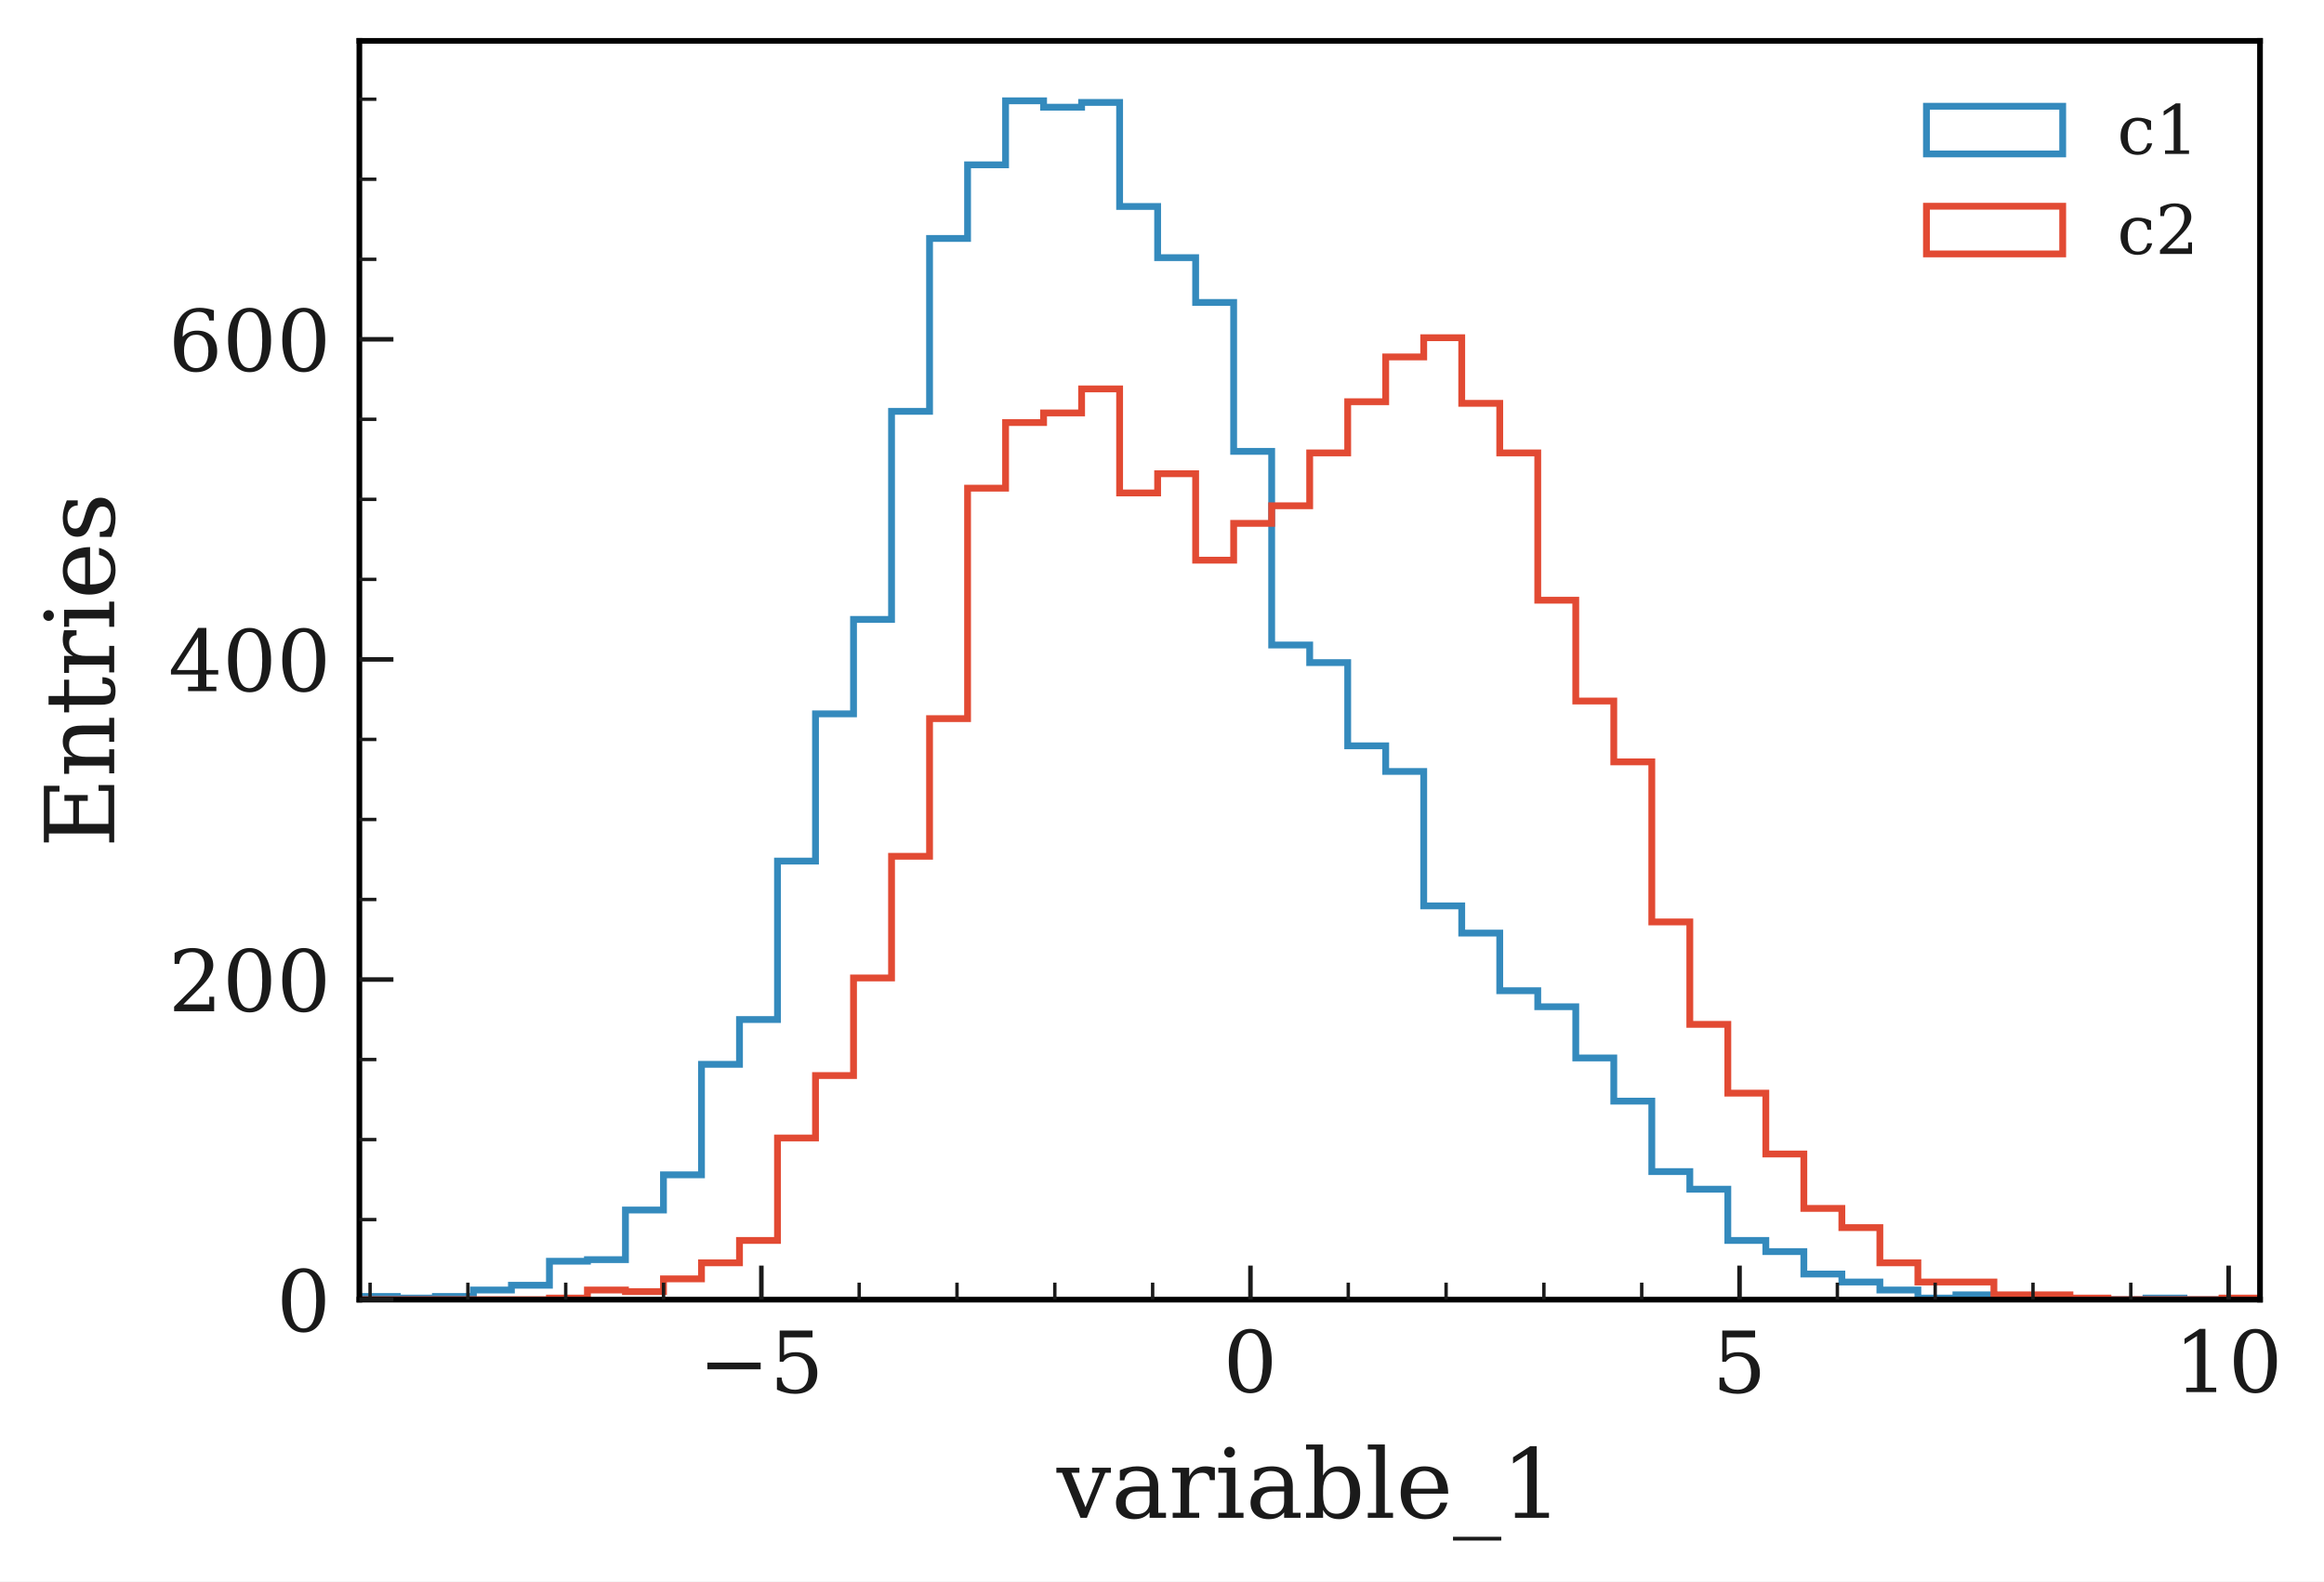
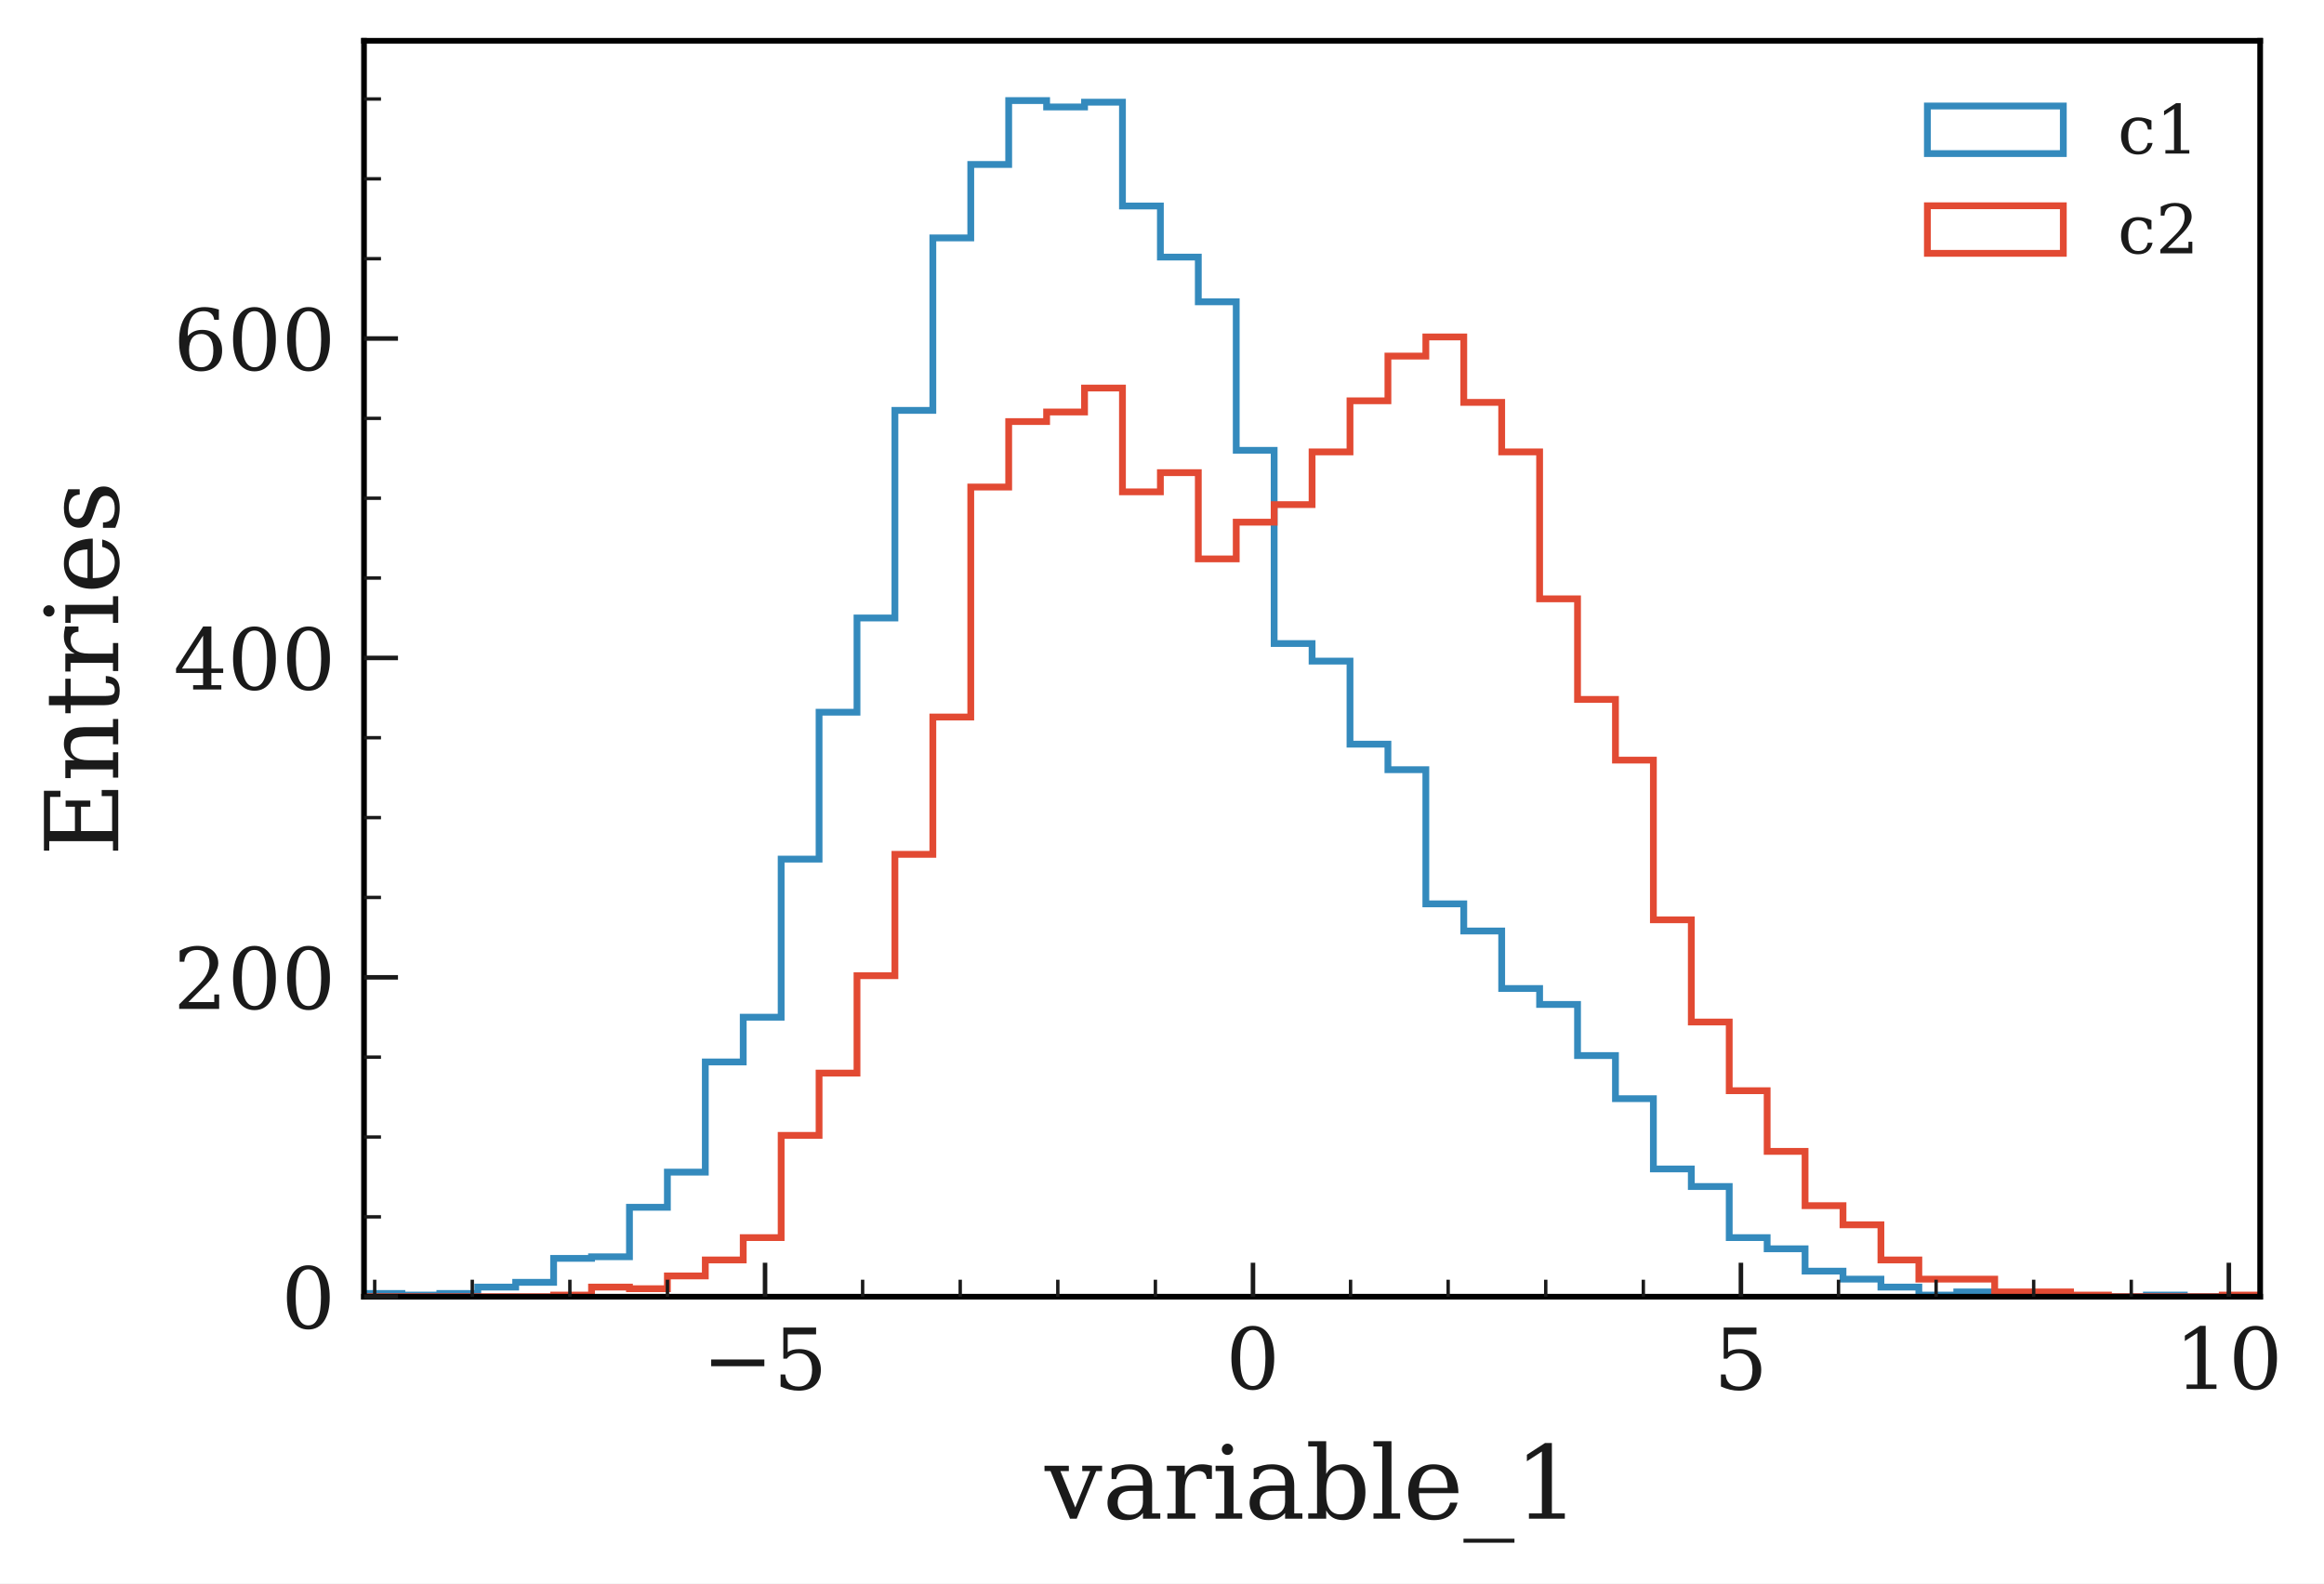
- <svg xmlns="http://www.w3.org/2000/svg" xmlns:xlink="http://www.w3.org/1999/xlink" width="409.377pt" height="278.603pt" viewBox="0 0 409.377 278.603" version="1.1">
+ <svg xmlns="http://www.w3.org/2000/svg" xmlns:xlink="http://www.w3.org/1999/xlink" width="410.345pt" height="279.598pt" viewBox="0 0 410.345 279.598" version="1.1">
  <defs>
    <style type="text/css">*{stroke-linejoin: round; stroke-linecap: butt}</style>
  </defs>
  <g id="figure_1">
    <g id="patch_1">
-       <path d="M 0 278.603  L 409.377 278.603  L 409.377 0  L 0 0  z " style="fill: #ffffff" />
+       <path d="M 0 279.598  L 410.345 279.598  L 410.345 0  L 0 0  z " style="fill: #ffffff" />
    </g>
    <g id="axes_1">
      <g id="patch_2">
-         <path d="M 63.303 228.96  L 398.103 228.96  L 398.103 7.2  L 63.303 7.2  z " style="fill: #ffffff" />
+         <path d="M 64.271 228.96  L 399.071 228.96  L 399.071 7.2  L 64.271 7.2  z " style="fill: #ffffff" />
      </g>
      <g id="patch_3">
-         <path d="M 63.303 228.96  L 63.303 228.396  L 69.999 228.396  L 69.999 228.678  L 76.695 228.678  L 76.695 228.396  L 83.391 228.396  L 83.391 227.268  L 90.087 227.268  L 90.087 226.422  L 96.783 226.422  L 96.783 222.193  L 103.479 222.193  L 103.479 221.911  L 110.175 221.911  L 110.175 213.169  L 116.871 213.169  L 116.871 206.966  L 123.567 206.966  L 123.567 187.51  L 130.263 187.51  L 130.263 179.614  L 136.959 179.614  L 136.959 151.699  L 143.655 151.699  L 143.655 125.757  L 150.351 125.757  L 150.351 109.12  L 157.047 109.12  L 157.047 72.463  L 163.743 72.463  L 163.743 42.01  L 170.439 42.01  L 170.439 29.039  L 177.135 29.039  L 177.135 17.76  L 183.831 17.76  L 183.831 18.888  L 190.527 18.888  L 190.527 18.042  L 197.223 18.042  L 197.223 36.37  L 203.919 36.37  L 203.919 45.394  L 210.615 45.394  L 210.615 53.289  L 217.311 53.289  L 217.311 79.513  L 224.007 79.513  L 224.007 113.632  L 230.703 113.632  L 230.703 116.734  L 237.399 116.734  L 237.399 131.396  L 244.095 131.396  L 244.095 135.908  L 250.791 135.908  L 250.791 159.594  L 257.487 159.594  L 257.487 164.388  L 264.183 164.388  L 264.183 174.539  L 270.879 174.539  L 270.879 177.358  L 277.575 177.358  L 277.575 186.382  L 284.271 186.382  L 284.271 193.995  L 290.967 193.995  L 290.967 206.402  L 297.663 206.402  L 297.663 209.504  L 304.359 209.504  L 304.359 218.527  L 311.055 218.527  L 311.055 220.501  L 317.751 220.501  L 317.751 224.448  L 324.447 224.448  L 324.447 225.858  L 331.143 225.858  L 331.143 227.268  L 337.839 227.268  L 337.839 228.678  L 344.535 228.678  L 344.535 228.114  L 351.231 228.114  L 351.231 228.678  L 357.927 228.678  L 357.927 228.678  L 364.623 228.678  L 364.623 228.96  L 371.319 228.96  L 371.319 228.96  L 378.015 228.96  L 378.015 228.678  L 384.711 228.678  L 384.711 228.96  L 391.407 228.96  L 391.407 228.96  L 398.103 228.96  L 398.103 228.96  " clip-path="url(#p43754fda57)" style="fill: none; stroke: #348abd; stroke-width: 1.2; stroke-linejoin: miter" />
+         <path d="M 64.271 228.96  L 64.271 228.396  L 70.967 228.396  L 70.967 228.678  L 77.663 228.678  L 77.663 228.396  L 84.359 228.396  L 84.359 227.268  L 91.055 227.268  L 91.055 226.422  L 97.751 226.422  L 97.751 222.193  L 104.447 222.193  L 104.447 221.911  L 111.143 221.911  L 111.143 213.169  L 117.839 213.169  L 117.839 206.966  L 124.535 206.966  L 124.535 187.51  L 131.231 187.51  L 131.231 179.614  L 137.927 179.614  L 137.927 151.699  L 144.623 151.699  L 144.623 125.757  L 151.319 125.757  L 151.319 109.12  L 158.015 109.12  L 158.015 72.463  L 164.711 72.463  L 164.711 42.01  L 171.407 42.01  L 171.407 29.039  L 178.103 29.039  L 178.103 17.76  L 184.799 17.76  L 184.799 18.888  L 191.495 18.888  L 191.495 18.042  L 198.191 18.042  L 198.191 36.37  L 204.887 36.37  L 204.887 45.394  L 211.583 45.394  L 211.583 53.289  L 218.279 53.289  L 218.279 79.513  L 224.975 79.513  L 224.975 113.632  L 231.671 113.632  L 231.671 116.734  L 238.367 116.734  L 238.367 131.396  L 245.063 131.396  L 245.063 135.908  L 251.759 135.908  L 251.759 159.594  L 258.455 159.594  L 258.455 164.388  L 265.151 164.388  L 265.151 174.539  L 271.847 174.539  L 271.847 177.358  L 278.543 177.358  L 278.543 186.382  L 285.239 186.382  L 285.239 193.995  L 291.935 193.995  L 291.935 206.402  L 298.631 206.402  L 298.631 209.504  L 305.327 209.504  L 305.327 218.527  L 312.023 218.527  L 312.023 220.501  L 318.719 220.501  L 318.719 224.448  L 325.415 224.448  L 325.415 225.858  L 332.111 225.858  L 332.111 227.268  L 338.807 227.268  L 338.807 228.678  L 345.503 228.678  L 345.503 228.114  L 352.199 228.114  L 352.199 228.678  L 358.895 228.678  L 358.895 228.678  L 365.591 228.678  L 365.591 228.96  L 372.287 228.96  L 372.287 228.96  L 378.983 228.96  L 378.983 228.678  L 385.679 228.678  L 385.679 228.96  L 392.375 228.96  L 392.375 228.96  L 399.071 228.96  L 399.071 228.96  " clip-path="url(#pe53730c2f2)" style="fill: none; stroke: #348abd; stroke-width: 1.2; stroke-linejoin: miter" />
      </g>
      <g id="patch_4">
-         <path d="M 63.303 228.96  L 63.303 228.96  L 69.999 228.96  L 69.999 228.96  L 76.695 228.96  L 76.695 228.96  L 83.391 228.96  L 83.391 228.96  L 90.087 228.96  L 90.087 228.96  L 96.783 228.96  L 96.783 228.678  L 103.479 228.678  L 103.479 227.268  L 110.175 227.268  L 110.175 227.55  L 116.871 227.55  L 116.871 225.294  L 123.567 225.294  L 123.567 222.475  L 130.263 222.475  L 130.263 218.527  L 136.959 218.527  L 136.959 200.48  L 143.655 200.48  L 143.655 189.483  L 150.351 189.483  L 150.351 172.283  L 157.047 172.283  L 157.047 150.853  L 163.743 150.853  L 163.743 126.603  L 170.439 126.603  L 170.439 85.998  L 177.135 85.998  L 177.135 74.437  L 183.831 74.437  L 183.831 72.745  L 190.527 72.745  L 190.527 68.516  L 197.223 68.516  L 197.223 86.844  L 203.919 86.844  L 203.919 83.46  L 210.615 83.46  L 210.615 98.687  L 217.311 98.687  L 217.311 92.202  L 224.007 92.202  L 224.007 89.1  L 230.703 89.1  L 230.703 79.795  L 237.399 79.795  L 237.399 70.771  L 244.095 70.771  L 244.095 62.876  L 250.791 62.876  L 250.791 59.492  L 257.487 59.492  L 257.487 71.053  L 264.183 71.053  L 264.183 79.795  L 270.879 79.795  L 270.879 105.737  L 277.575 105.737  L 277.575 123.501  L 284.271 123.501  L 284.271 134.216  L 290.967 134.216  L 290.967 162.414  L 297.663 162.414  L 297.663 180.46  L 304.359 180.46  L 304.359 192.585  L 311.055 192.585  L 311.055 203.3  L 317.751 203.3  L 317.751 212.887  L 324.447 212.887  L 324.447 216.271  L 331.143 216.271  L 331.143 222.475  L 337.839 222.475  L 337.839 225.858  L 344.535 225.858  L 344.535 225.858  L 351.231 225.858  L 351.231 228.114  L 357.927 228.114  L 357.927 228.114  L 364.623 228.114  L 364.623 228.678  L 371.319 228.678  L 371.319 228.96  L 378.015 228.96  L 378.015 228.96  L 384.711 228.96  L 384.711 228.96  L 391.407 228.96  L 391.407 228.678  L 398.103 228.678  L 398.103 228.96  " clip-path="url(#p43754fda57)" style="fill: none; stroke: #e24a33; stroke-width: 1.2; stroke-linejoin: miter" />
+         <path d="M 64.271 228.96  L 64.271 228.96  L 70.967 228.96  L 70.967 228.96  L 77.663 228.96  L 77.663 228.96  L 84.359 228.96  L 84.359 228.96  L 91.055 228.96  L 91.055 228.96  L 97.751 228.96  L 97.751 228.678  L 104.447 228.678  L 104.447 227.268  L 111.143 227.268  L 111.143 227.55  L 117.839 227.55  L 117.839 225.294  L 124.535 225.294  L 124.535 222.475  L 131.231 222.475  L 131.231 218.527  L 137.927 218.527  L 137.927 200.48  L 144.623 200.48  L 144.623 189.483  L 151.319 189.483  L 151.319 172.283  L 158.015 172.283  L 158.015 150.853  L 164.711 150.853  L 164.711 126.603  L 171.407 126.603  L 171.407 85.998  L 178.103 85.998  L 178.103 74.437  L 184.799 74.437  L 184.799 72.745  L 191.495 72.745  L 191.495 68.516  L 198.191 68.516  L 198.191 86.844  L 204.887 86.844  L 204.887 83.46  L 211.583 83.46  L 211.583 98.687  L 218.279 98.687  L 218.279 92.202  L 224.975 92.202  L 224.975 89.1  L 231.671 89.1  L 231.671 79.795  L 238.367 79.795  L 238.367 70.771  L 245.063 70.771  L 245.063 62.876  L 251.759 62.876  L 251.759 59.492  L 258.455 59.492  L 258.455 71.053  L 265.151 71.053  L 265.151 79.795  L 271.847 79.795  L 271.847 105.737  L 278.543 105.737  L 278.543 123.501  L 285.239 123.501  L 285.239 134.216  L 291.935 134.216  L 291.935 162.414  L 298.631 162.414  L 298.631 180.46  L 305.327 180.46  L 305.327 192.585  L 312.023 192.585  L 312.023 203.3  L 318.719 203.3  L 318.719 212.887  L 325.415 212.887  L 325.415 216.271  L 332.111 216.271  L 332.111 222.475  L 338.807 222.475  L 338.807 225.858  L 345.503 225.858  L 345.503 225.858  L 352.199 225.858  L 352.199 228.114  L 358.895 228.114  L 358.895 228.114  L 365.591 228.114  L 365.591 228.678  L 372.287 228.678  L 372.287 228.96  L 378.983 228.96  L 378.983 228.96  L 385.679 228.96  L 385.679 228.96  L 392.375 228.96  L 392.375 228.678  L 399.071 228.678  L 399.071 228.96  " clip-path="url(#pe53730c2f2)" style="fill: none; stroke: #e24a33; stroke-width: 1.2; stroke-linejoin: miter" />
      </g>
      <g id="patch_5">
-         <path d="M 63.303 228.96  L 63.303 7.2  " style="fill: none; stroke: #000000; stroke-linejoin: miter; stroke-linecap: square" />
+         <path d="M 64.271 228.96  L 64.271 7.2  " style="fill: none; stroke: #000000; stroke-linejoin: miter; stroke-linecap: square" />
      </g>
      <g id="patch_6">
-         <path d="M 398.103 228.96  L 398.103 7.2  " style="fill: none; stroke: #000000; stroke-linejoin: miter; stroke-linecap: square" />
+         <path d="M 399.071 228.96  L 399.071 7.2  " style="fill: none; stroke: #000000; stroke-linejoin: miter; stroke-linecap: square" />
      </g>
      <g id="patch_7">
-         <path d="M 63.303 228.96  L 398.103 228.96  " style="fill: none; stroke: #000000; stroke-linejoin: miter; stroke-linecap: square" />
+         <path d="M 64.271 228.96  L 399.071 228.96  " style="fill: none; stroke: #000000; stroke-linejoin: miter; stroke-linecap: square" />
      </g>
      <g id="patch_8">
-         <path d="M 63.303 7.2  L 398.103 7.2  " style="fill: none; stroke: #000000; stroke-linejoin: miter; stroke-linecap: square" />
+         <path d="M 64.271 7.2  L 399.071 7.2  " style="fill: none; stroke: #000000; stroke-linejoin: miter; stroke-linecap: square" />
      </g>
      <g id="matplotlib.axis_1">
        <g id="xtick_1">
          <g id="line2d_1">
            <defs>
-               <path id="md539fddee3" d="M 0 0  L 0 -6  " style="stroke: #1a1a1a; stroke-width: 0.8" />
-             </defs>
-             <g>
-               <use xlink:href="#md539fddee3" x="134.115" y="228.96" style="fill: #1a1a1a; stroke: #1a1a1a; stroke-width: 0.8" />
+               <path id="m99357a2146" d="M 0 0  L 0 -6  " style="stroke: #1a1a1a; stroke-width: 0.8" />
+             </defs>
+             <g>
+               <use xlink:href="#m99357a2146" x="135.083" y="228.96" style="fill: #1a1a1a; stroke: #1a1a1a; stroke-width: 0.8" />
            </g>
          </g>
          <g id="text_1">
-             <g style="fill: #1a1a1a" transform="translate(123.0148 245.3577) scale(0.15 -0.15)">
+             <g style="fill: #1a1a1a" transform="translate(123.9827 245.3577) scale(0.15 -0.15)">
              <defs>
                <path id="DejaVuSerif-2212" d="M 678 2259  L 4684 2259  L 4684 1753  L 678 1753  L 678 2259  z " transform="scale(0.015625)" />
                <path id="DejaVuSerif-35" d="M 3219 4666  L 3219 4153  L 1081 4153  L 1081 2816  Q 1244 2928 1461 2984  Q 1678 3041 1947 3041  Q 2703 3041 3140 2622  Q 3578 2203 3578 1478  Q 3578 738 3136 323  Q 2694 -91 1894 -91  Q 1572 -91 1234 -12  Q 897 66 544 225  L 544 1131  L 897 1131  Q 925 688 1179 453  Q 1434 219 1894 219  Q 2388 219 2653 544  Q 2919 869 2919 1478  Q 2919 2084 2655 2407  Q 2391 2731 1894 2731  Q 1613 2731 1398 2631  Q 1184 2531 1019 2322  L 750 2322  L 750 4666  L 3219 4666  z " transform="scale(0.015625)" />
              </defs>
              <use xlink:href="#DejaVuSerif-2212" transform="translate(0 0.09375)" />
              <use xlink:href="#DejaVuSerif-35" transform="translate(83.78906 0.09375)" />
            </g>
          </g>
        </g>
        <g id="xtick_2">
          <g id="line2d_2">
            <g>
-               <use xlink:href="#md539fddee3" x="220.269" y="228.96" style="fill: #1a1a1a; stroke: #1a1a1a; stroke-width: 0.8" />
+               <use xlink:href="#m99357a2146" x="221.237" y="228.96" style="fill: #1a1a1a; stroke: #1a1a1a; stroke-width: 0.8" />
            </g>
          </g>
          <g id="text_2">
-             <g style="fill: #1a1a1a" transform="translate(215.469 245.3577) scale(0.15 -0.15)">
+             <g style="fill: #1a1a1a" transform="translate(216.4368 245.3577) scale(0.15 -0.15)">
              <defs>
                <path id="DejaVuSerif-30" d="M 2034 219  Q 2513 219 2750 744  Q 2988 1269 2988 2328  Q 2988 3391 2750 3916  Q 2513 4441 2034 4441  Q 1556 4441 1318 3916  Q 1081 3391 1081 2328  Q 1081 1269 1318 744  Q 1556 219 2034 219  z M 2034 -91  Q 1275 -91 848 546  Q 422 1184 422 2328  Q 422 3475 848 4112  Q 1275 4750 2034 4750  Q 2797 4750 3222 4112  Q 3647 3475 3647 2328  Q 3647 1184 3222 546  Q 2797 -91 2034 -91  z " transform="scale(0.015625)" />
              </defs>
              <use xlink:href="#DejaVuSerif-30" transform="translate(0 0.78125)" />
            </g>
          </g>
        </g>
        <g id="xtick_3">
          <g id="line2d_3">
            <g>
-               <use xlink:href="#md539fddee3" x="306.423" y="228.96" style="fill: #1a1a1a; stroke: #1a1a1a; stroke-width: 0.8" />
+               <use xlink:href="#m99357a2146" x="307.391" y="228.96" style="fill: #1a1a1a; stroke: #1a1a1a; stroke-width: 0.8" />
            </g>
          </g>
          <g id="text_3">
-             <g style="fill: #1a1a1a" transform="translate(301.6231 245.3577) scale(0.15 -0.15)">
+             <g style="fill: #1a1a1a" transform="translate(302.5909 245.3577) scale(0.15 -0.15)">
              <use xlink:href="#DejaVuSerif-35" transform="translate(0 0.09375)" />
            </g>
          </g>
        </g>
        <g id="xtick_4">
          <g id="line2d_4">
            <g>
-               <use xlink:href="#md539fddee3" x="392.577" y="228.96" style="fill: #1a1a1a; stroke: #1a1a1a; stroke-width: 0.8" />
+               <use xlink:href="#m99357a2146" x="393.545" y="228.96" style="fill: #1a1a1a; stroke: #1a1a1a; stroke-width: 0.8" />
            </g>
          </g>
          <g id="text_4">
-             <g style="fill: #1a1a1a" transform="translate(382.9773 245.3577) scale(0.15 -0.15)">
+             <g style="fill: #1a1a1a" transform="translate(383.9451 245.3577) scale(0.15 -0.15)">
              <defs>
                <path id="DejaVuSerif-31" d="M 909 0  L 909 331  L 1722 331  L 1722 4213  L 781 3603  L 781 4013  L 1919 4750  L 2350 4750  L 2350 331  L 3163 331  L 3163 0  L 909 0  z " transform="scale(0.015625)" />
              </defs>
              <use xlink:href="#DejaVuSerif-31" transform="translate(0 0.78125)" />
              <use xlink:href="#DejaVuSerif-30" transform="translate(63.62305 0.78125)" />
            </g>
          </g>
        </g>
        <g id="xtick_5">
          <g id="line2d_5">
            <defs>
-               <path id="m184bf33bf1" d="M 0 0  L 0 -3  " style="stroke: #1a1a1a; stroke-width: 0.6" />
-             </defs>
-             <g>
-               <use xlink:href="#m184bf33bf1" x="65.192" y="228.96" style="fill: #1a1a1a; stroke: #1a1a1a; stroke-width: 0.6" />
+               <path id="m7b51b624b5" d="M 0 0  L 0 -3  " style="stroke: #1a1a1a; stroke-width: 0.6" />
+             </defs>
+             <g>
+               <use xlink:href="#m7b51b624b5" x="66.159" y="228.96" style="fill: #1a1a1a; stroke: #1a1a1a; stroke-width: 0.6" />
            </g>
          </g>
        </g>
        <g id="xtick_6">
          <g id="line2d_6">
            <g>
-               <use xlink:href="#m184bf33bf1" x="82.422" y="228.96" style="fill: #1a1a1a; stroke: #1a1a1a; stroke-width: 0.6" />
+               <use xlink:href="#m7b51b624b5" x="83.39" y="228.96" style="fill: #1a1a1a; stroke: #1a1a1a; stroke-width: 0.6" />
            </g>
          </g>
        </g>
        <g id="xtick_7">
          <g id="line2d_7">
            <g>
-               <use xlink:href="#m184bf33bf1" x="99.653" y="228.96" style="fill: #1a1a1a; stroke: #1a1a1a; stroke-width: 0.6" />
+               <use xlink:href="#m7b51b624b5" x="100.621" y="228.96" style="fill: #1a1a1a; stroke: #1a1a1a; stroke-width: 0.6" />
            </g>
          </g>
        </g>
        <g id="xtick_8">
          <g id="line2d_8">
            <g>
-               <use xlink:href="#m184bf33bf1" x="116.884" y="228.96" style="fill: #1a1a1a; stroke: #1a1a1a; stroke-width: 0.6" />
+               <use xlink:href="#m7b51b624b5" x="117.852" y="228.96" style="fill: #1a1a1a; stroke: #1a1a1a; stroke-width: 0.6" />
            </g>
          </g>
        </g>
        <g id="xtick_9">
          <g id="line2d_9">
            <g>
-               <use xlink:href="#m184bf33bf1" x="151.346" y="228.96" style="fill: #1a1a1a; stroke: #1a1a1a; stroke-width: 0.6" />
+               <use xlink:href="#m7b51b624b5" x="152.313" y="228.96" style="fill: #1a1a1a; stroke: #1a1a1a; stroke-width: 0.6" />
            </g>
          </g>
        </g>
        <g id="xtick_10">
          <g id="line2d_10">
            <g>
-               <use xlink:href="#m184bf33bf1" x="168.577" y="228.96" style="fill: #1a1a1a; stroke: #1a1a1a; stroke-width: 0.6" />
+               <use xlink:href="#m7b51b624b5" x="169.544" y="228.96" style="fill: #1a1a1a; stroke: #1a1a1a; stroke-width: 0.6" />
            </g>
          </g>
        </g>
        <g id="xtick_11">
          <g id="line2d_11">
            <g>
-               <use xlink:href="#m184bf33bf1" x="185.807" y="228.96" style="fill: #1a1a1a; stroke: #1a1a1a; stroke-width: 0.6" />
+               <use xlink:href="#m7b51b624b5" x="186.775" y="228.96" style="fill: #1a1a1a; stroke: #1a1a1a; stroke-width: 0.6" />
            </g>
          </g>
        </g>
        <g id="xtick_12">
          <g id="line2d_12">
            <g>
-               <use xlink:href="#m184bf33bf1" x="203.038" y="228.96" style="fill: #1a1a1a; stroke: #1a1a1a; stroke-width: 0.6" />
+               <use xlink:href="#m7b51b624b5" x="204.006" y="228.96" style="fill: #1a1a1a; stroke: #1a1a1a; stroke-width: 0.6" />
            </g>
          </g>
        </g>
        <g id="xtick_13">
          <g id="line2d_13">
            <g>
-               <use xlink:href="#m184bf33bf1" x="237.5" y="228.96" style="fill: #1a1a1a; stroke: #1a1a1a; stroke-width: 0.6" />
+               <use xlink:href="#m7b51b624b5" x="238.468" y="228.96" style="fill: #1a1a1a; stroke: #1a1a1a; stroke-width: 0.6" />
            </g>
          </g>
        </g>
        <g id="xtick_14">
          <g id="line2d_14">
            <g>
-               <use xlink:href="#m184bf33bf1" x="254.731" y="228.96" style="fill: #1a1a1a; stroke: #1a1a1a; stroke-width: 0.6" />
+               <use xlink:href="#m7b51b624b5" x="255.698" y="228.96" style="fill: #1a1a1a; stroke: #1a1a1a; stroke-width: 0.6" />
            </g>
          </g>
        </g>
        <g id="xtick_15">
          <g id="line2d_15">
            <g>
-               <use xlink:href="#m184bf33bf1" x="271.961" y="228.96" style="fill: #1a1a1a; stroke: #1a1a1a; stroke-width: 0.6" />
+               <use xlink:href="#m7b51b624b5" x="272.929" y="228.96" style="fill: #1a1a1a; stroke: #1a1a1a; stroke-width: 0.6" />
            </g>
          </g>
        </g>
        <g id="xtick_16">
          <g id="line2d_16">
            <g>
-               <use xlink:href="#m184bf33bf1" x="289.192" y="228.96" style="fill: #1a1a1a; stroke: #1a1a1a; stroke-width: 0.6" />
+               <use xlink:href="#m7b51b624b5" x="290.16" y="228.96" style="fill: #1a1a1a; stroke: #1a1a1a; stroke-width: 0.6" />
            </g>
          </g>
        </g>
        <g id="xtick_17">
          <g id="line2d_17">
            <g>
-               <use xlink:href="#m184bf33bf1" x="323.654" y="228.96" style="fill: #1a1a1a; stroke: #1a1a1a; stroke-width: 0.6" />
+               <use xlink:href="#m7b51b624b5" x="324.622" y="228.96" style="fill: #1a1a1a; stroke: #1a1a1a; stroke-width: 0.6" />
            </g>
          </g>
        </g>
        <g id="xtick_18">
          <g id="line2d_18">
            <g>
-               <use xlink:href="#m184bf33bf1" x="340.885" y="228.96" style="fill: #1a1a1a; stroke: #1a1a1a; stroke-width: 0.6" />
+               <use xlink:href="#m7b51b624b5" x="341.853" y="228.96" style="fill: #1a1a1a; stroke: #1a1a1a; stroke-width: 0.6" />
            </g>
          </g>
        </g>
        <g id="xtick_19">
          <g id="line2d_19">
            <g>
-               <use xlink:href="#m184bf33bf1" x="358.116" y="228.96" style="fill: #1a1a1a; stroke: #1a1a1a; stroke-width: 0.6" />
+               <use xlink:href="#m7b51b624b5" x="359.083" y="228.96" style="fill: #1a1a1a; stroke: #1a1a1a; stroke-width: 0.6" />
            </g>
          </g>
        </g>
        <g id="xtick_20">
          <g id="line2d_20">
            <g>
-               <use xlink:href="#m184bf33bf1" x="375.346" y="228.96" style="fill: #1a1a1a; stroke: #1a1a1a; stroke-width: 0.6" />
+               <use xlink:href="#m7b51b624b5" x="376.314" y="228.96" style="fill: #1a1a1a; stroke: #1a1a1a; stroke-width: 0.6" />
            </g>
          </g>
        </g>
        <g id="text_5">
-           <g style="fill: #1a1a1a" transform="translate(186.1336 267.3945) scale(0.17 -0.17)">
+           <g style="fill: #1a1a1a" transform="translate(184.4797 268.1544) scale(0.18 -0.18)">
            <defs>
              <path id="DejaVuSerif-76" d="M 1581 0  L 359 2988  L -19 2988  L -19 3322  L 1509 3322  L 1509 2988  L 978 2988  L 1913 703  L 2847 2988  L 2350 2988  L 2350 3322  L 3597 3322  L 3597 2988  L 3225 2988  L 2003 0  L 1581 0  z " transform="scale(0.015625)" />
              <path id="DejaVuSerif-61" d="M 2547 1044  L 2547 1747  L 1806 1747  Q 1378 1747 1168 1562  Q 959 1378 959 997  Q 959 650 1171 447  Q 1384 244 1747 244  Q 2106 244 2326 466  Q 2547 688 2547 1044  z M 3122 2075  L 3122 331  L 3634 331  L 3634 0  L 2547 0  L 2547 359  Q 2356 128 2106 18  Q 1856 -91 1522 -91  Q 969 -91 644 203  Q 319 497 319 997  Q 319 1513 691 1797  Q 1063 2081 1741 2081  L 2547 2081  L 2547 2309  Q 2547 2688 2317 2895  Q 2088 3103 1672 3103  Q 1328 3103 1125 2947  Q 922 2791 872 2484  L 575 2484  L 575 3156  Q 875 3284 1158 3348  Q 1441 3413 1709 3413  Q 2400 3413 2761 3070  Q 3122 2728 3122 2075  z " transform="scale(0.015625)" />
              <path id="DejaVuSerif-72" d="M 3059 3328  L 3059 2497  L 2728 2497  Q 2713 2744 2591 2866  Q 2469 2988 2234 2988  Q 1809 2988 1582 2694  Q 1356 2400 1356 1850  L 1356 331  L 2022 331  L 2022 0  L 263 0  L 263 331  L 781 331  L 781 2994  L 231 2994  L 231 3322  L 1356 3322  L 1356 2731  Q 1525 3078 1790 3245  Q 2056 3413 2438 3413  Q 2578 3413 2733 3391  Q 2888 3369 3059 3328  z " transform="scale(0.015625)" />
              <path id="DejaVuSerif-69" d="M 622 4353  Q 622 4497 726 4603  Q 831 4709 978 4709  Q 1122 4709 1226 4603  Q 1331 4497 1331 4353  Q 1331 4206 1228 4103  Q 1125 4000 978 4000  Q 831 4000 726 4103  Q 622 4206 622 4353  z M 1356 331  L 1900 331  L 1900 0  L 231 0  L 231 331  L 781 331  L 781 2988  L 231 2988  L 231 3322  L 1356 3322  L 1356 331  z " transform="scale(0.015625)" />
              <path id="DejaVuSerif-62" d="M 738 331  L 738 4531  L 184 4531  L 184 4863  L 1313 4863  L 1313 2803  Q 1481 3116 1742 3264  Q 2003 3413 2388 3413  Q 3000 3413 3387 2928  Q 3775 2444 3775 1663  Q 3775 881 3387 395  Q 3000 -91 2388 -91  Q 2003 -91 1742 57  Q 1481 206 1313 519  L 1313 0  L 184 0  L 184 331  L 738 331  z M 1313 1497  Q 1313 897 1542 583  Q 1772 269 2209 269  Q 2650 269 2876 622  Q 3103 975 3103 1663  Q 3103 2353 2876 2703  Q 2650 3053 2209 3053  Q 1772 3053 1542 2737  Q 1313 2422 1313 1825  L 1313 1497  z " transform="scale(0.015625)" />
              <path id="DejaVuSerif-6c" d="M 1313 331  L 1856 331  L 1856 0  L 184 0  L 184 331  L 738 331  L 738 4531  L 184 4531  L 184 4863  L 1313 4863  L 1313 331  z " transform="scale(0.015625)" />
              <path id="DejaVuSerif-65" d="M 3469 1600  L 991 1600  L 991 1575  Q 991 903 1244 561  Q 1497 219 1991 219  Q 2369 219 2611 417  Q 2853 616 2950 1006  L 3413 1006  Q 3275 459 2904 184  Q 2534 -91 1931 -91  Q 1203 -91 761 389  Q 319 869 319 1663  Q 319 2450 753 2931  Q 1188 3413 1894 3413  Q 2647 3413 3050 2948  Q 3453 2484 3469 1600  z M 2791 1931  Q 2772 2513 2545 2808  Q 2319 3103 1894 3103  Q 1497 3103 1269 2806  Q 1041 2509 991 1931  L 2791 1931  z " transform="scale(0.015625)" />
              <path id="DejaVuSerif-5f" d="M 3200 -1259  L 3200 -1509  L 0 -1509  L 0 -1259  L 3200 -1259  z " transform="scale(0.015625)" />
            </defs>
            <use xlink:href="#DejaVuSerif-76" />
            <use xlink:href="#DejaVuSerif-61" x="56.494" />
            <use xlink:href="#DejaVuSerif-72" x="116.113" />
            <use xlink:href="#DejaVuSerif-69" x="163.916" />
            <use xlink:href="#DejaVuSerif-61" x="195.898" />
            <use xlink:href="#DejaVuSerif-62" x="255.518" />
            <use xlink:href="#DejaVuSerif-6c" x="319.531" />
            <use xlink:href="#DejaVuSerif-65" x="351.514" />
            <use xlink:href="#DejaVuSerif-5f" x="410.693" />
            <use xlink:href="#DejaVuSerif-31" x="460.693" />
          </g>
        </g>
      </g>
      <g id="matplotlib.axis_2">
        <g id="ytick_1">
          <g id="line2d_21">
            <defs>
-               <path id="m59151475ea" d="M 0 0  L 6 0  " style="stroke: #1a1a1a; stroke-width: 0.8" />
-             </defs>
-             <g>
-               <use xlink:href="#m59151475ea" x="63.303" y="228.96" style="fill: #1a1a1a; stroke: #1a1a1a; stroke-width: 0.8" />
+               <path id="md39d189afd" d="M 0 0  L 6 0  " style="stroke: #1a1a1a; stroke-width: 0.8" />
+             </defs>
+             <g>
+               <use xlink:href="#md39d189afd" x="64.271" y="228.96" style="fill: #1a1a1a; stroke: #1a1a1a; stroke-width: 0.8" />
            </g>
          </g>
          <g id="text_6">
-             <g style="fill: #1a1a1a" transform="translate(48.70281 234.6588) scale(0.15 -0.15)">
+             <g style="fill: #1a1a1a" transform="translate(49.67063 234.6588) scale(0.15 -0.15)">
              <use xlink:href="#DejaVuSerif-30" transform="translate(0 0.78125)" />
            </g>
          </g>
        </g>
        <g id="ytick_2">
          <g id="line2d_22">
            <g>
-               <use xlink:href="#m59151475ea" x="63.303" y="172.565" style="fill: #1a1a1a; stroke: #1a1a1a; stroke-width: 0.8" />
+               <use xlink:href="#md39d189afd" x="64.271" y="172.565" style="fill: #1a1a1a; stroke: #1a1a1a; stroke-width: 0.8" />
            </g>
          </g>
          <g id="text_7">
-             <g style="fill: #1a1a1a" transform="translate(29.65281 178.2636) scale(0.15 -0.15)">
+             <g style="fill: #1a1a1a" transform="translate(30.62063 178.2636) scale(0.15 -0.15)">
              <defs>
                <path id="DejaVuSerif-32" d="M 819 3553  L 469 3553  L 469 4384  Q 803 4563 1142 4656  Q 1481 4750 1806 4750  Q 2534 4750 2956 4397  Q 3378 4044 3378 3438  Q 3378 2753 2422 1800  Q 2347 1728 2309 1691  L 1131 513  L 3078 513  L 3078 1088  L 3444 1088  L 3444 0  L 434 0  L 434 341  L 1850 1753  Q 2319 2222 2519 2614  Q 2719 3006 2719 3438  Q 2719 3909 2473 4175  Q 2228 4441 1797 4441  Q 1350 4441 1106 4219  Q 863 3997 819 3553  z " transform="scale(0.015625)" />
              </defs>
              <use xlink:href="#DejaVuSerif-32" transform="translate(0 0.78125)" />
              <use xlink:href="#DejaVuSerif-30" transform="translate(63.62305 0.78125)" />
              <use xlink:href="#DejaVuSerif-30" transform="translate(127.2461 0.78125)" />
            </g>
          </g>
        </g>
        <g id="ytick_3">
          <g id="line2d_23">
            <g>
-               <use xlink:href="#m59151475ea" x="63.303" y="116.17" style="fill: #1a1a1a; stroke: #1a1a1a; stroke-width: 0.8" />
+               <use xlink:href="#md39d189afd" x="64.271" y="116.17" style="fill: #1a1a1a; stroke: #1a1a1a; stroke-width: 0.8" />
            </g>
          </g>
          <g id="text_8">
-             <g style="fill: #1a1a1a" transform="translate(29.65281 121.8684) scale(0.15 -0.15)">
+             <g style="fill: #1a1a1a" transform="translate(30.62063 121.8684) scale(0.15 -0.15)">
              <defs>
                <path id="DejaVuSerif-34" d="M 2234 1581  L 2234 4063  L 641 1581  L 2234 1581  z M 3609 0  L 1484 0  L 1484 331  L 2234 331  L 2234 1247  L 197 1247  L 197 1588  L 2241 4750  L 2859 4750  L 2859 1581  L 3750 1581  L 3750 1247  L 2859 1247  L 2859 331  L 3609 331  L 3609 0  z " transform="scale(0.015625)" />
              </defs>
              <use xlink:href="#DejaVuSerif-34" transform="translate(0 0.78125)" />
              <use xlink:href="#DejaVuSerif-30" transform="translate(63.62305 0.78125)" />
              <use xlink:href="#DejaVuSerif-30" transform="translate(127.2461 0.78125)" />
            </g>
          </g>
        </g>
        <g id="ytick_4">
          <g id="line2d_24">
            <g>
-               <use xlink:href="#m59151475ea" x="63.303" y="59.774" style="fill: #1a1a1a; stroke: #1a1a1a; stroke-width: 0.8" />
+               <use xlink:href="#md39d189afd" x="64.271" y="59.774" style="fill: #1a1a1a; stroke: #1a1a1a; stroke-width: 0.8" />
            </g>
          </g>
          <g id="text_9">
-             <g style="fill: #1a1a1a" transform="translate(29.65281 65.47325) scale(0.15 -0.15)">
+             <g style="fill: #1a1a1a" transform="translate(30.62063 65.47325) scale(0.15 -0.15)">
              <defs>
                <path id="DejaVuSerif-36" d="M 2094 219  Q 2534 219 2771 542  Q 3009 866 3009 1472  Q 3009 2078 2771 2401  Q 2534 2725 2094 2725  Q 1647 2725 1412 2412  Q 1178 2100 1178 1509  Q 1178 888 1415 553  Q 1653 219 2094 219  z M 1075 2569  Q 1288 2803 1556 2918  Q 1825 3034 2163 3034  Q 2859 3034 3264 2615  Q 3669 2197 3669 1472  Q 3669 763 3233 336  Q 2797 -91 2069 -91  Q 1278 -91 853 498  Q 428 1088 428 2181  Q 428 3406 931 4078  Q 1434 4750 2350 4750  Q 2597 4750 2869 4703  Q 3141 4656 3425 4563  L 3425 3794  L 3072 3794  Q 3034 4109 2831 4275  Q 2628 4441 2284 4441  Q 1678 4441 1381 3981  Q 1084 3522 1075 2569  z " transform="scale(0.015625)" />
              </defs>
              <use xlink:href="#DejaVuSerif-36" transform="translate(0 0.78125)" />
              <use xlink:href="#DejaVuSerif-30" transform="translate(63.62305 0.78125)" />
              <use xlink:href="#DejaVuSerif-30" transform="translate(127.2461 0.78125)" />
            </g>
          </g>
        </g>
        <g id="ytick_5">
          <g id="line2d_25">
            <defs>
-               <path id="m7f3c826c9f" d="M 0 0  L 3 0  " style="stroke: #1a1a1a; stroke-width: 0.6" />
-             </defs>
-             <g>
-               <use xlink:href="#m7f3c826c9f" x="63.303" y="214.861" style="fill: #1a1a1a; stroke: #1a1a1a; stroke-width: 0.6" />
+               <path id="m3cbd3b4499" d="M 0 0  L 3 0  " style="stroke: #1a1a1a; stroke-width: 0.6" />
+             </defs>
+             <g>
+               <use xlink:href="#m3cbd3b4499" x="64.271" y="214.861" style="fill: #1a1a1a; stroke: #1a1a1a; stroke-width: 0.6" />
            </g>
          </g>
        </g>
        <g id="ytick_6">
          <g id="line2d_26">
            <g>
-               <use xlink:href="#m7f3c826c9f" x="63.303" y="200.762" style="fill: #1a1a1a; stroke: #1a1a1a; stroke-width: 0.6" />
+               <use xlink:href="#m3cbd3b4499" x="64.271" y="200.762" style="fill: #1a1a1a; stroke: #1a1a1a; stroke-width: 0.6" />
            </g>
          </g>
        </g>
        <g id="ytick_7">
          <g id="line2d_27">
            <g>
-               <use xlink:href="#m7f3c826c9f" x="63.303" y="186.664" style="fill: #1a1a1a; stroke: #1a1a1a; stroke-width: 0.6" />
+               <use xlink:href="#m3cbd3b4499" x="64.271" y="186.664" style="fill: #1a1a1a; stroke: #1a1a1a; stroke-width: 0.6" />
            </g>
          </g>
        </g>
        <g id="ytick_8">
          <g id="line2d_28">
            <g>
-               <use xlink:href="#m7f3c826c9f" x="63.303" y="158.466" style="fill: #1a1a1a; stroke: #1a1a1a; stroke-width: 0.6" />
+               <use xlink:href="#m3cbd3b4499" x="64.271" y="158.466" style="fill: #1a1a1a; stroke: #1a1a1a; stroke-width: 0.6" />
            </g>
          </g>
        </g>
        <g id="ytick_9">
          <g id="line2d_29">
            <g>
-               <use xlink:href="#m7f3c826c9f" x="63.303" y="144.367" style="fill: #1a1a1a; stroke: #1a1a1a; stroke-width: 0.6" />
+               <use xlink:href="#m3cbd3b4499" x="64.271" y="144.367" style="fill: #1a1a1a; stroke: #1a1a1a; stroke-width: 0.6" />
            </g>
          </g>
        </g>
        <g id="ytick_10">
          <g id="line2d_30">
            <g>
-               <use xlink:href="#m7f3c826c9f" x="63.303" y="130.268" style="fill: #1a1a1a; stroke: #1a1a1a; stroke-width: 0.6" />
+               <use xlink:href="#m3cbd3b4499" x="64.271" y="130.268" style="fill: #1a1a1a; stroke: #1a1a1a; stroke-width: 0.6" />
            </g>
          </g>
        </g>
        <g id="ytick_11">
          <g id="line2d_31">
            <g>
-               <use xlink:href="#m7f3c826c9f" x="63.303" y="102.071" style="fill: #1a1a1a; stroke: #1a1a1a; stroke-width: 0.6" />
+               <use xlink:href="#m3cbd3b4499" x="64.271" y="102.071" style="fill: #1a1a1a; stroke: #1a1a1a; stroke-width: 0.6" />
            </g>
          </g>
        </g>
        <g id="ytick_12">
          <g id="line2d_32">
            <g>
-               <use xlink:href="#m7f3c826c9f" x="63.303" y="87.972" style="fill: #1a1a1a; stroke: #1a1a1a; stroke-width: 0.6" />
+               <use xlink:href="#m3cbd3b4499" x="64.271" y="87.972" style="fill: #1a1a1a; stroke: #1a1a1a; stroke-width: 0.6" />
            </g>
          </g>
        </g>
        <g id="ytick_13">
          <g id="line2d_33">
            <g>
-               <use xlink:href="#m7f3c826c9f" x="63.303" y="73.873" style="fill: #1a1a1a; stroke: #1a1a1a; stroke-width: 0.6" />
+               <use xlink:href="#m3cbd3b4499" x="64.271" y="73.873" style="fill: #1a1a1a; stroke: #1a1a1a; stroke-width: 0.6" />
            </g>
          </g>
        </g>
        <g id="ytick_14">
          <g id="line2d_34">
            <g>
-               <use xlink:href="#m7f3c826c9f" x="63.303" y="45.676" style="fill: #1a1a1a; stroke: #1a1a1a; stroke-width: 0.6" />
+               <use xlink:href="#m3cbd3b4499" x="64.271" y="45.676" style="fill: #1a1a1a; stroke: #1a1a1a; stroke-width: 0.6" />
            </g>
          </g>
        </g>
        <g id="ytick_15">
          <g id="line2d_35">
            <g>
-               <use xlink:href="#m7f3c826c9f" x="63.303" y="31.577" style="fill: #1a1a1a; stroke: #1a1a1a; stroke-width: 0.6" />
+               <use xlink:href="#m3cbd3b4499" x="64.271" y="31.577" style="fill: #1a1a1a; stroke: #1a1a1a; stroke-width: 0.6" />
            </g>
          </g>
        </g>
        <g id="ytick_16">
          <g id="line2d_36">
            <g>
-               <use xlink:href="#m7f3c826c9f" x="63.303" y="17.478" style="fill: #1a1a1a; stroke: #1a1a1a; stroke-width: 0.6" />
+               <use xlink:href="#m3cbd3b4499" x="64.271" y="17.478" style="fill: #1a1a1a; stroke: #1a1a1a; stroke-width: 0.6" />
            </g>
          </g>
        </g>
        <g id="text_10">
-           <g style="fill: #1a1a1a" transform="translate(20.11734 149.3494) rotate(-90) scale(0.17 -0.17)">
+           <g style="fill: #1a1a1a" transform="translate(20.87719 151.1887) rotate(-90) scale(0.18 -0.18)">
            <defs>
              <path id="DejaVuSerif-45" d="M 353 0  L 353 331  L 947 331  L 947 4331  L 353 4331  L 353 4666  L 4109 4666  L 4109 3628  L 3725 3628  L 3725 4281  L 1581 4281  L 1581 2719  L 3109 2719  L 3109 3303  L 3494 3303  L 3494 1753  L 3109 1753  L 3109 2338  L 1581 2338  L 1581 384  L 3775 384  L 3775 1038  L 4159 1038  L 4159 0  L 353 0  z " transform="scale(0.015625)" />
              <path id="DejaVuSerif-6e" d="M 263 0  L 263 331  L 781 331  L 781 2988  L 231 2988  L 231 3322  L 1356 3322  L 1356 2731  Q 1516 3069 1770 3241  Q 2025 3413 2363 3413  Q 2913 3413 3172 3097  Q 3431 2781 3431 2113  L 3431 331  L 3944 331  L 3944 0  L 2356 0  L 2356 331  L 2853 331  L 2853 1931  Q 2853 2541 2703 2767  Q 2553 2994 2175 2994  Q 1775 2994 1565 2701  Q 1356 2409 1356 1850  L 1356 331  L 1856 331  L 1856 0  L 263 0  z " transform="scale(0.015625)" />
              <path id="DejaVuSerif-74" d="M 691 2988  L 184 2988  L 184 3322  L 691 3322  L 691 4353  L 1269 4353  L 1269 3322  L 2350 3322  L 2350 2988  L 1269 2988  L 1269 878  Q 1269 456 1350 337  Q 1431 219 1650 219  Q 1875 219 1978 351  Q 2081 484 2088 781  L 2522 781  Q 2497 328 2275 118  Q 2053 -91 1600 -91  Q 1103 -91 897 129  Q 691 350 691 878  L 691 2988  z " transform="scale(0.015625)" />
              <path id="DejaVuSerif-73" d="M 359 184  L 359 959  L 691 959  Q 703 588 923 403  Q 1144 219 1575 219  Q 1963 219 2166 364  Q 2369 509 2369 788  Q 2369 1006 2220 1140  Q 2072 1275 1594 1428  L 1178 1569  Q 750 1706 558 1912  Q 366 2119 366 2438  Q 366 2894 700 3153  Q 1034 3413 1625 3413  Q 1888 3413 2178 3344  Q 2469 3275 2778 3144  L 2778 2419  L 2447 2419  Q 2434 2741 2221 2922  Q 2009 3103 1644 3103  Q 1281 3103 1095 2975  Q 909 2847 909 2591  Q 909 2381 1050 2254  Q 1191 2128 1613 1997  L 2069 1856  Q 2541 1709 2748 1489  Q 2956 1269 2956 922  Q 2956 450 2595 179  Q 2234 -91 1600 -91  Q 1278 -91 972 -22  Q 666 47 359 184  z " transform="scale(0.015625)" />
            </defs>
            <use xlink:href="#DejaVuSerif-45" />
            <use xlink:href="#DejaVuSerif-6e" x="72.998" />
            <use xlink:href="#DejaVuSerif-74" x="137.402" />
            <use xlink:href="#DejaVuSerif-72" x="177.588" />
            <use xlink:href="#DejaVuSerif-69" x="225.391" />
            <use xlink:href="#DejaVuSerif-65" x="257.373" />
            <use xlink:href="#DejaVuSerif-73" x="316.553" />
          </g>
        </g>
      </g>
      <g id="legend_1">
        <g id="patch_9">
-           <path d="M 339.348 27.118  L 363.348 27.118  L 363.348 18.718  L 339.348 18.718  L 339.348 27.118  z " style="fill: none; stroke: #348abd; stroke-width: 1.2; stroke-linejoin: miter" />
+           <path d="M 340.316 27.118  L 364.316 27.118  L 364.316 18.718  L 340.316 18.718  L 340.316 27.118  z " style="fill: none; stroke: #348abd; stroke-width: 1.2; stroke-linejoin: miter" />
        </g>
        <g id="text_11">
-           <g style="fill: #1a1a1a" transform="translate(372.9478 27.11812) scale(0.12 -0.12)">
+           <g style="fill: #1a1a1a" transform="translate(373.9156 27.11812) scale(0.12 -0.12)">
            <defs>
              <path id="DejaVuSerif-63" d="M 3291 997  Q 3169 466 2822 187  Q 2475 -91 1925 -91  Q 1200 -91 759 389  Q 319 869 319 1663  Q 319 2459 759 2936  Q 1200 3413 1925 3413  Q 2241 3413 2553 3339  Q 2866 3266 3181 3116  L 3181 2266  L 2847 2266  Q 2781 2703 2561 2903  Q 2341 3103 1931 3103  Q 1466 3103 1228 2742  Q 991 2381 991 1663  Q 991 944 1227 581  Q 1463 219 1931 219  Q 2303 219 2525 412  Q 2747 606 2828 997  L 3291 997  z " transform="scale(0.015625)" />
            </defs>
            <use xlink:href="#DejaVuSerif-63" />
            <use xlink:href="#DejaVuSerif-31" x="56.006" />
          </g>
        </g>
        <g id="patch_10">
-           <path d="M 339.348 44.732  L 363.348 44.732  L 363.348 36.332  L 339.348 36.332  L 339.348 44.732  z " style="fill: none; stroke: #e24a33; stroke-width: 1.2; stroke-linejoin: miter" />
+           <path d="M 340.316 44.732  L 364.316 44.732  L 364.316 36.332  L 340.316 36.332  L 340.316 44.732  z " style="fill: none; stroke: #e24a33; stroke-width: 1.2; stroke-linejoin: miter" />
        </g>
        <g id="text_12">
-           <g style="fill: #1a1a1a" transform="translate(372.9478 44.73188) scale(0.12 -0.12)">
+           <g style="fill: #1a1a1a" transform="translate(373.9156 44.73188) scale(0.12 -0.12)">
            <use xlink:href="#DejaVuSerif-63" />
            <use xlink:href="#DejaVuSerif-32" x="56.006" />
          </g>
        </g>
      </g>
    </g>
  </g>
  <defs>
-     <clipPath id="p43754fda57">
-       <rect x="63.303" y="7.2" width="334.8" height="221.76" />
+     <clipPath id="pe53730c2f2">
+       <rect x="64.271" y="7.2" width="334.8" height="221.76" />
    </clipPath>
  </defs>
</svg>
